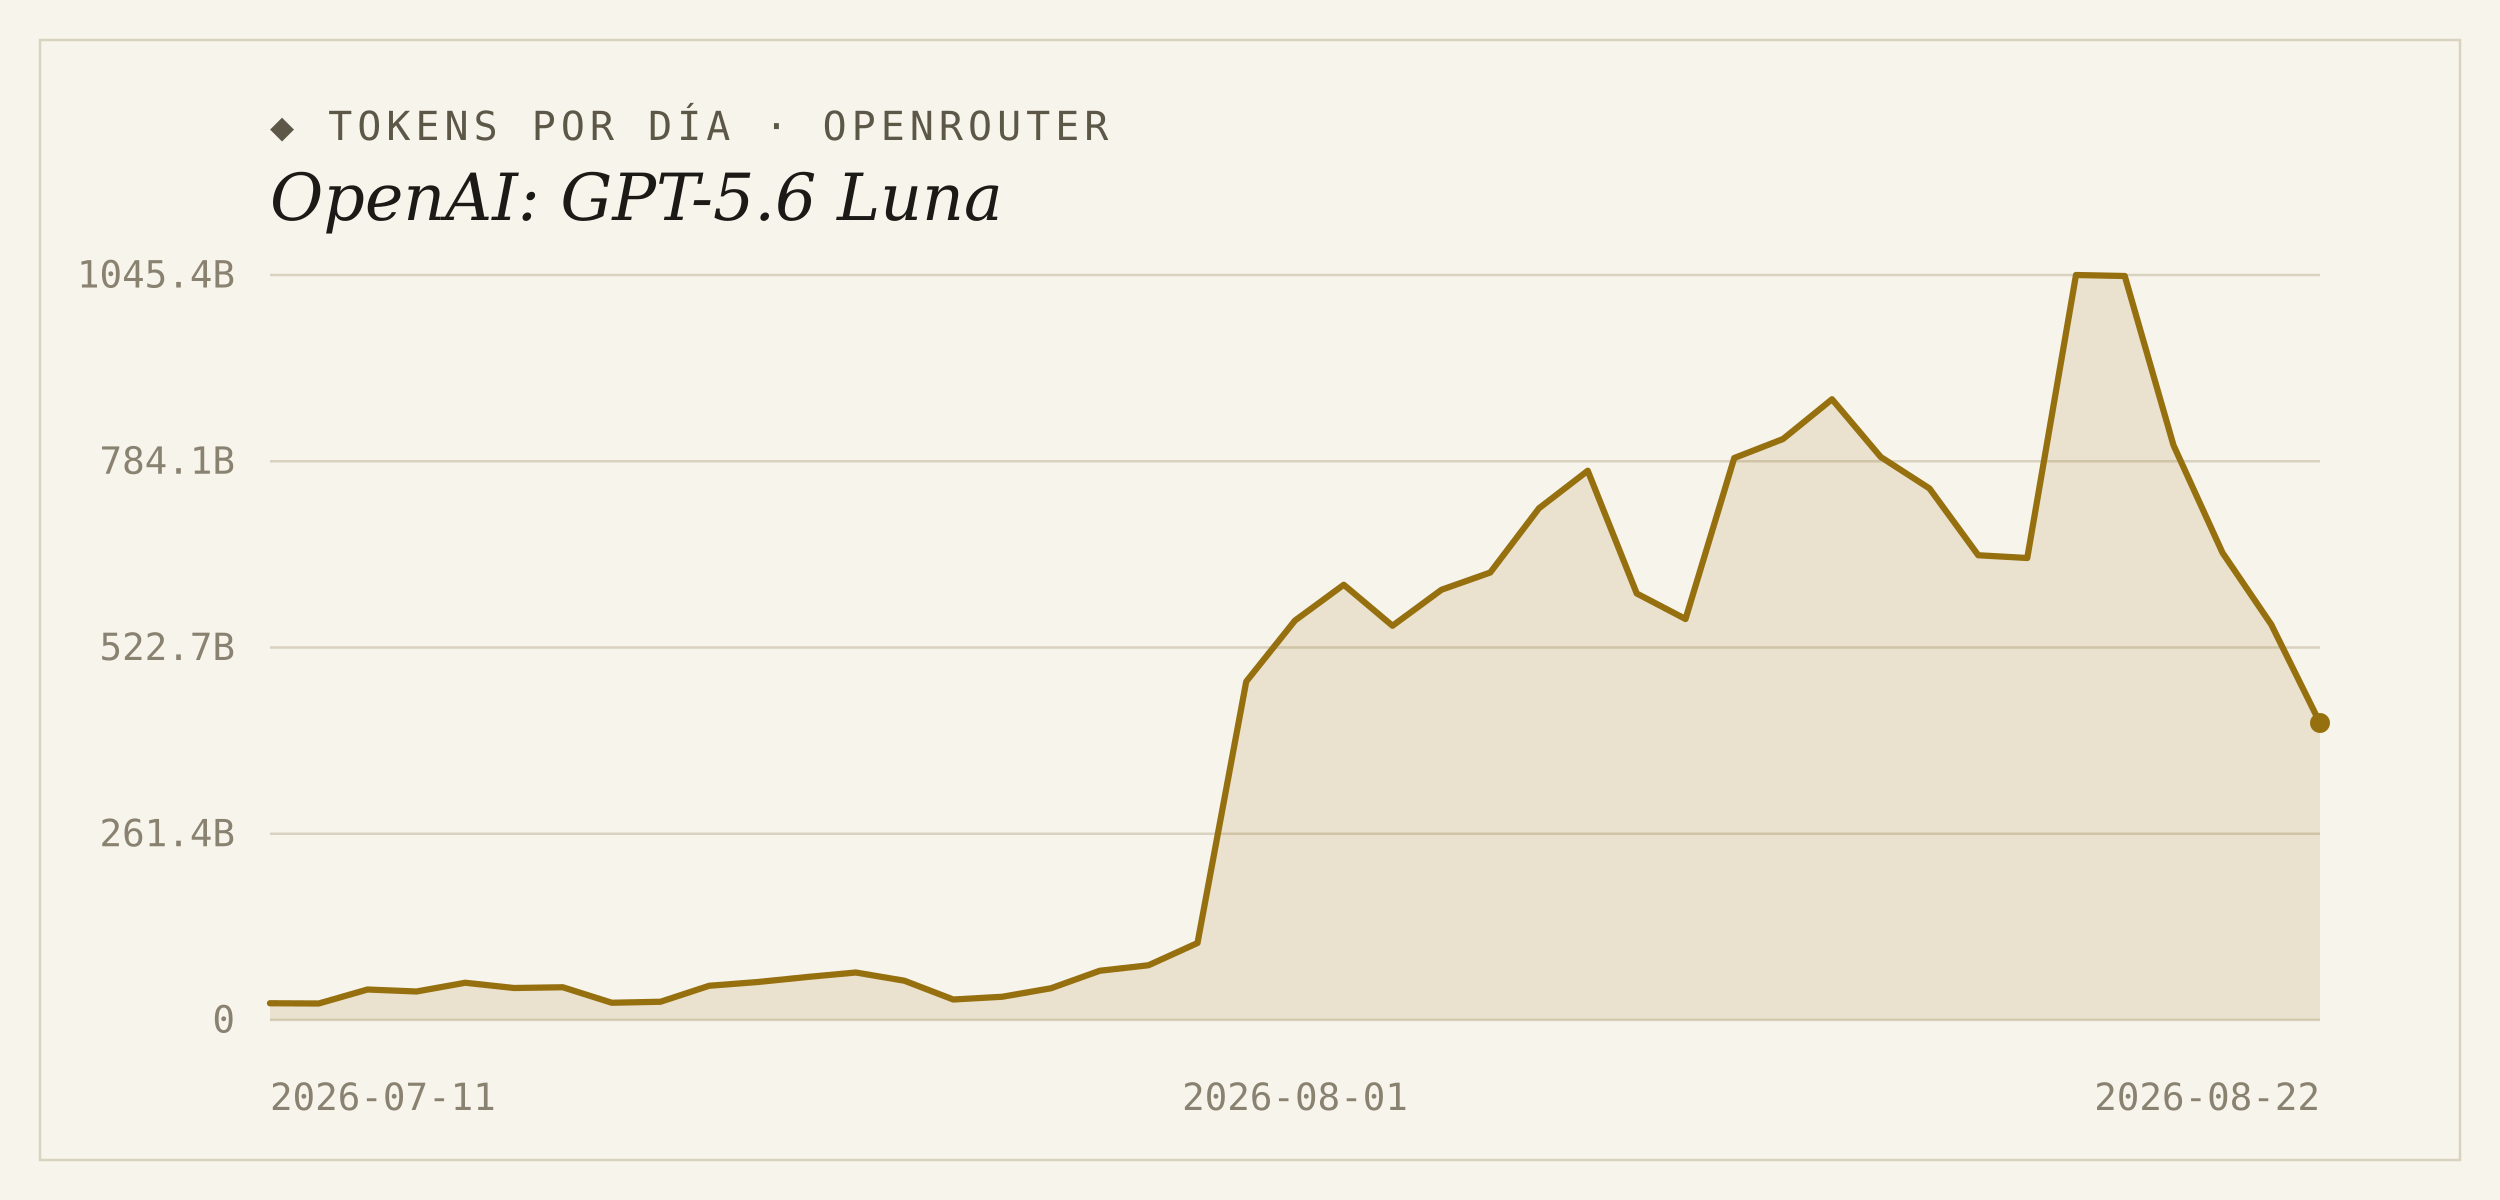
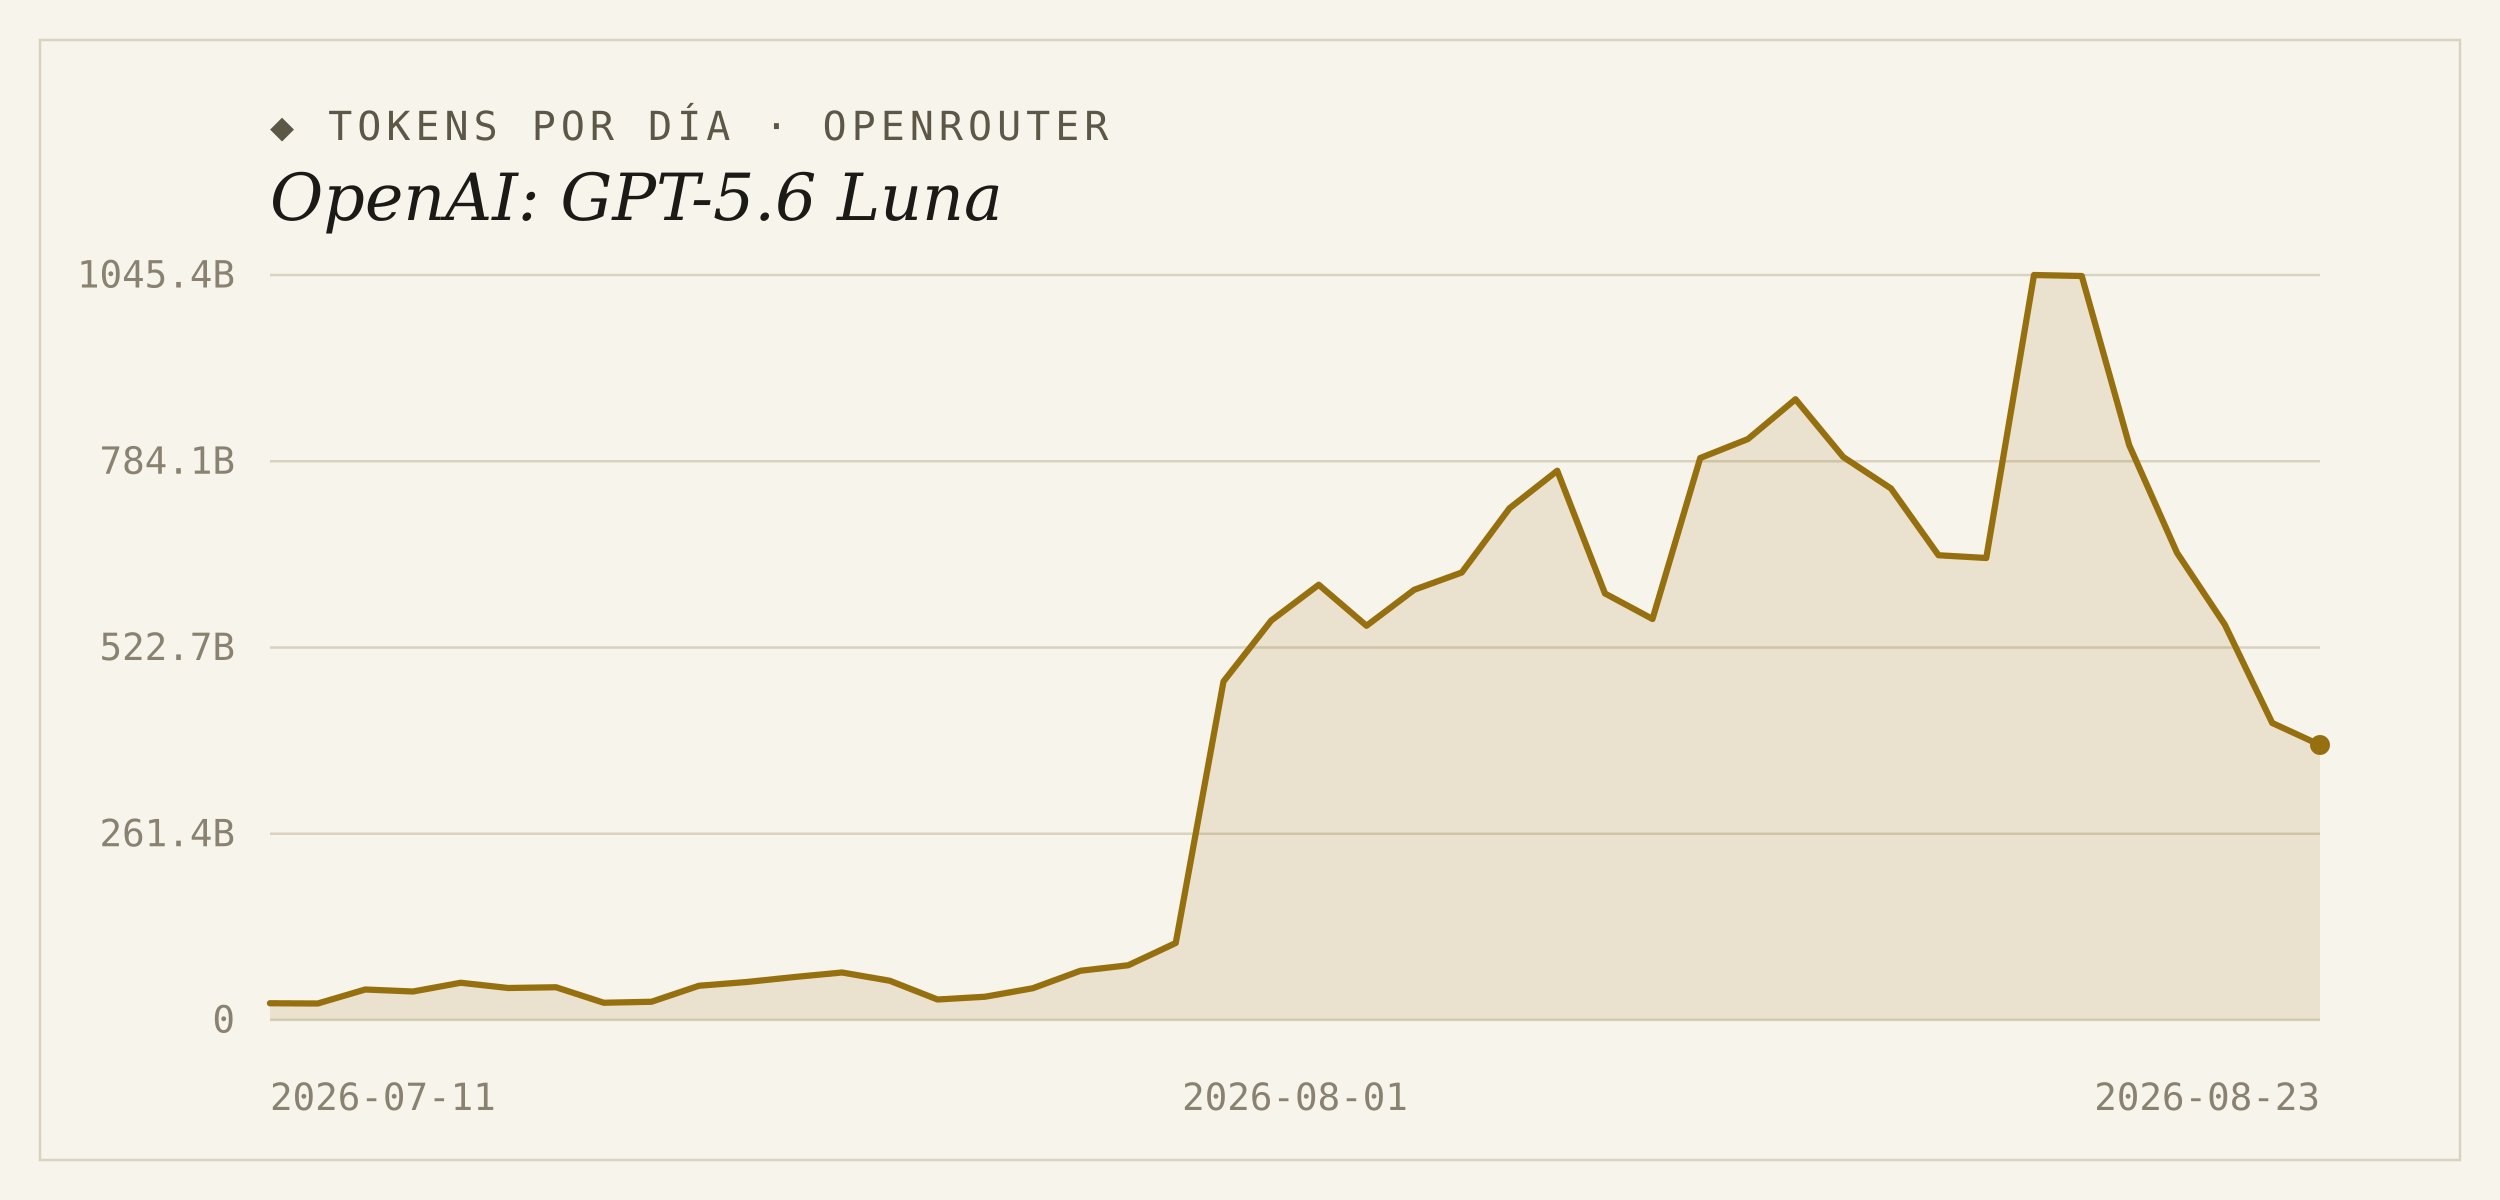
<svg xmlns="http://www.w3.org/2000/svg" width="1000" height="480" viewBox="0 0 1000 480">
  <rect width="1000" height="480" fill="#f7f4ec" />
  <rect x="16" y="16" width="968" height="448" fill="none" stroke="#d9d2bf" stroke-width="1" />
  <text x="108" y="56" font-family="'DejaVu Sans Mono', Consolas, monospace" font-size="16" letter-spacing="2" fill="#5d5748">◆ TOKENS POR DÍA · OPENROUTER</text>
  <text x="108" y="88" font-family="Georgia, 'DejaVu Serif', serif" font-size="26" font-style="italic" fill="#1c1a16">OpenAI: GPT-5.6 Luna</text>
  <line x1="108" y1="408.0" x2="928" y2="408.0" stroke="#d9d2bf" stroke-width="1" />
  <text x="94" y="413" text-anchor="end" font-family="'DejaVu Sans Mono', Consolas, monospace" font-size="15" fill="#8a8271">0</text>
  <line x1="108" y1="333.5" x2="928" y2="333.5" stroke="#d9d2bf" stroke-width="1" />
  <text x="94" y="338.5" text-anchor="end" font-family="'DejaVu Sans Mono', Consolas, monospace" font-size="15" fill="#8a8271">261.4B</text>
  <line x1="108" y1="259.0" x2="928" y2="259.0" stroke="#d9d2bf" stroke-width="1" />
  <text x="94" y="264" text-anchor="end" font-family="'DejaVu Sans Mono', Consolas, monospace" font-size="15" fill="#8a8271">522.7B</text>
  <line x1="108" y1="184.5" x2="928" y2="184.5" stroke="#d9d2bf" stroke-width="1" />
  <text x="94" y="189.5" text-anchor="end" font-family="'DejaVu Sans Mono', Consolas, monospace" font-size="15" fill="#8a8271">784.1B</text>
  <line x1="108" y1="110.0" x2="928" y2="110.0" stroke="#d9d2bf" stroke-width="1" />
  <text x="94" y="115" text-anchor="end" font-family="'DejaVu Sans Mono', Consolas, monospace" font-size="15" fill="#8a8271">1045.4B</text>
-   <path d="M 108,408.0 L 108.0,401.3 L 127.5,401.4 L 147.0,395.8 L 166.6,396.6 L 186.1,393.1 L 205.6,395.2 L 225.1,394.9 L 244.7,401.1 L 264.2,400.7 L 283.7,394.3 L 303.2,392.8 L 322.8,390.8 L 342.3,389.0 L 361.8,392.3 L 381.3,399.8 L 400.9,398.7 L 420.4,395.3 L 439.9,388.3 L 459.4,386.1 L 479.0,377.2 L 498.5,272.6 L 518.0,248.2 L 537.5,233.9 L 557.0,250.3 L 576.6,235.9 L 596.1,229.0 L 615.6,203.3 L 635.1,188.3 L 654.7,237.4 L 674.2,247.6 L 693.7,183.2 L 713.2,175.6 L 732.8,159.7 L 752.3,182.8 L 771.8,195.4 L 791.3,222.1 L 810.9,223.2 L 830.4,110.0 L 849.9,110.4 L 869.4,178.1 L 889.0,221.1 L 908.5,249.8 L 928.0,289.2 L 928.0,408.0 Z" fill="#96700f" fill-opacity="0.14" />
-   <polyline points="108.0,401.3 127.5,401.4 147.0,395.8 166.6,396.6 186.1,393.1 205.6,395.2 225.1,394.9 244.7,401.1 264.2,400.7 283.7,394.3 303.2,392.8 322.8,390.8 342.3,389.0 361.8,392.3 381.3,399.8 400.9,398.7 420.4,395.3 439.9,388.3 459.4,386.1 479.0,377.2 498.5,272.6 518.0,248.2 537.5,233.9 557.0,250.3 576.6,235.9 596.1,229.0 615.6,203.3 635.1,188.3 654.7,237.4 674.2,247.6 693.7,183.2 713.2,175.6 732.8,159.7 752.3,182.8 771.8,195.4 791.3,222.1 810.9,223.2 830.4,110.0 849.9,110.4 869.4,178.1 889.0,221.1 908.5,249.8 928.0,289.2" fill="none" stroke="#96700f" stroke-width="2.5" stroke-linejoin="round" stroke-linecap="round" />
-   <circle cx="928.0" cy="289.2" r="4" fill="#96700f" />
+   <path d="M 108,408.0 L 108.0,401.3 L 127.1,401.4 L 146.1,395.8 L 165.2,396.6 L 184.3,393.1 L 203.3,395.2 L 222.4,394.9 L 241.5,401.1 L 260.6,400.7 L 279.6,394.3 L 298.7,392.8 L 317.8,390.8 L 336.8,389.0 L 355.9,392.3 L 375.0,399.8 L 394.0,398.7 L 413.1,395.3 L 432.2,388.3 L 451.3,386.1 L 470.3,377.2 L 489.4,272.6 L 508.5,248.2 L 527.5,233.9 L 546.6,250.3 L 565.7,235.9 L 584.7,229.0 L 603.8,203.3 L 622.9,188.3 L 642.0,237.4 L 661.0,247.6 L 680.1,183.2 L 699.2,175.6 L 718.2,159.7 L 737.3,182.8 L 756.4,195.4 L 775.4,222.1 L 794.5,223.2 L 813.6,110.0 L 832.7,110.4 L 851.7,178.1 L 870.8,221.1 L 889.9,249.8 L 908.9,289.2 L 928.0,298.0 L 928.0,408.0 Z" fill="#96700f" fill-opacity="0.14" />
+   <polyline points="108.0,401.3 127.1,401.4 146.1,395.8 165.2,396.6 184.3,393.1 203.3,395.2 222.4,394.9 241.5,401.1 260.6,400.7 279.6,394.3 298.7,392.8 317.8,390.8 336.8,389.0 355.9,392.3 375.0,399.8 394.0,398.7 413.1,395.3 432.2,388.3 451.3,386.1 470.3,377.2 489.4,272.6 508.5,248.2 527.5,233.9 546.6,250.3 565.7,235.9 584.7,229.0 603.8,203.3 622.9,188.3 642.0,237.4 661.0,247.6 680.1,183.2 699.2,175.6 718.2,159.7 737.3,182.8 756.4,195.4 775.4,222.1 794.5,223.2 813.6,110.0 832.7,110.4 851.7,178.1 870.8,221.1 889.9,249.8 908.9,289.2 928.0,298.0" fill="none" stroke="#96700f" stroke-width="2.5" stroke-linejoin="round" stroke-linecap="round" />
+   <circle cx="928.0" cy="298.0" r="4" fill="#96700f" />
  <text x="108" y="444" text-anchor="start" font-family="'DejaVu Sans Mono', Consolas, monospace" font-size="15" fill="#8a8271">2026-07-11</text>
  <text x="518" y="444" text-anchor="middle" font-family="'DejaVu Sans Mono', Consolas, monospace" font-size="15" fill="#8a8271">2026-08-01</text>
-   <text x="928" y="444" text-anchor="end" font-family="'DejaVu Sans Mono', Consolas, monospace" font-size="15" fill="#8a8271">2026-08-22</text>
+   <text x="928" y="444" text-anchor="end" font-family="'DejaVu Sans Mono', Consolas, monospace" font-size="15" fill="#8a8271">2026-08-23</text>
</svg>
